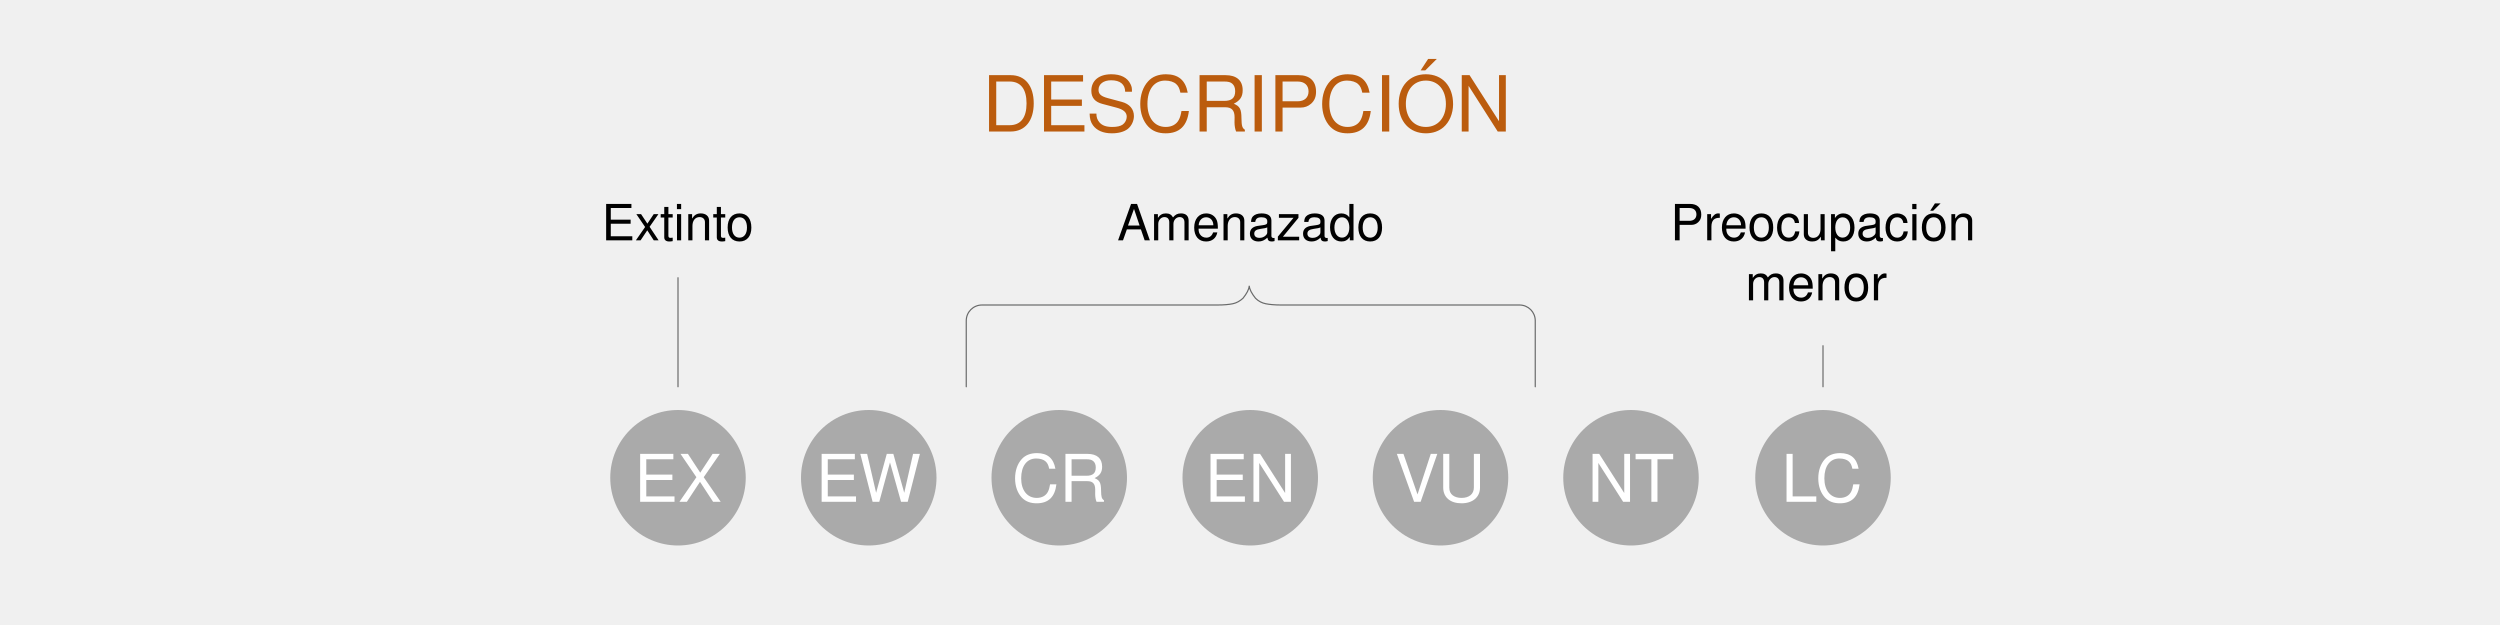
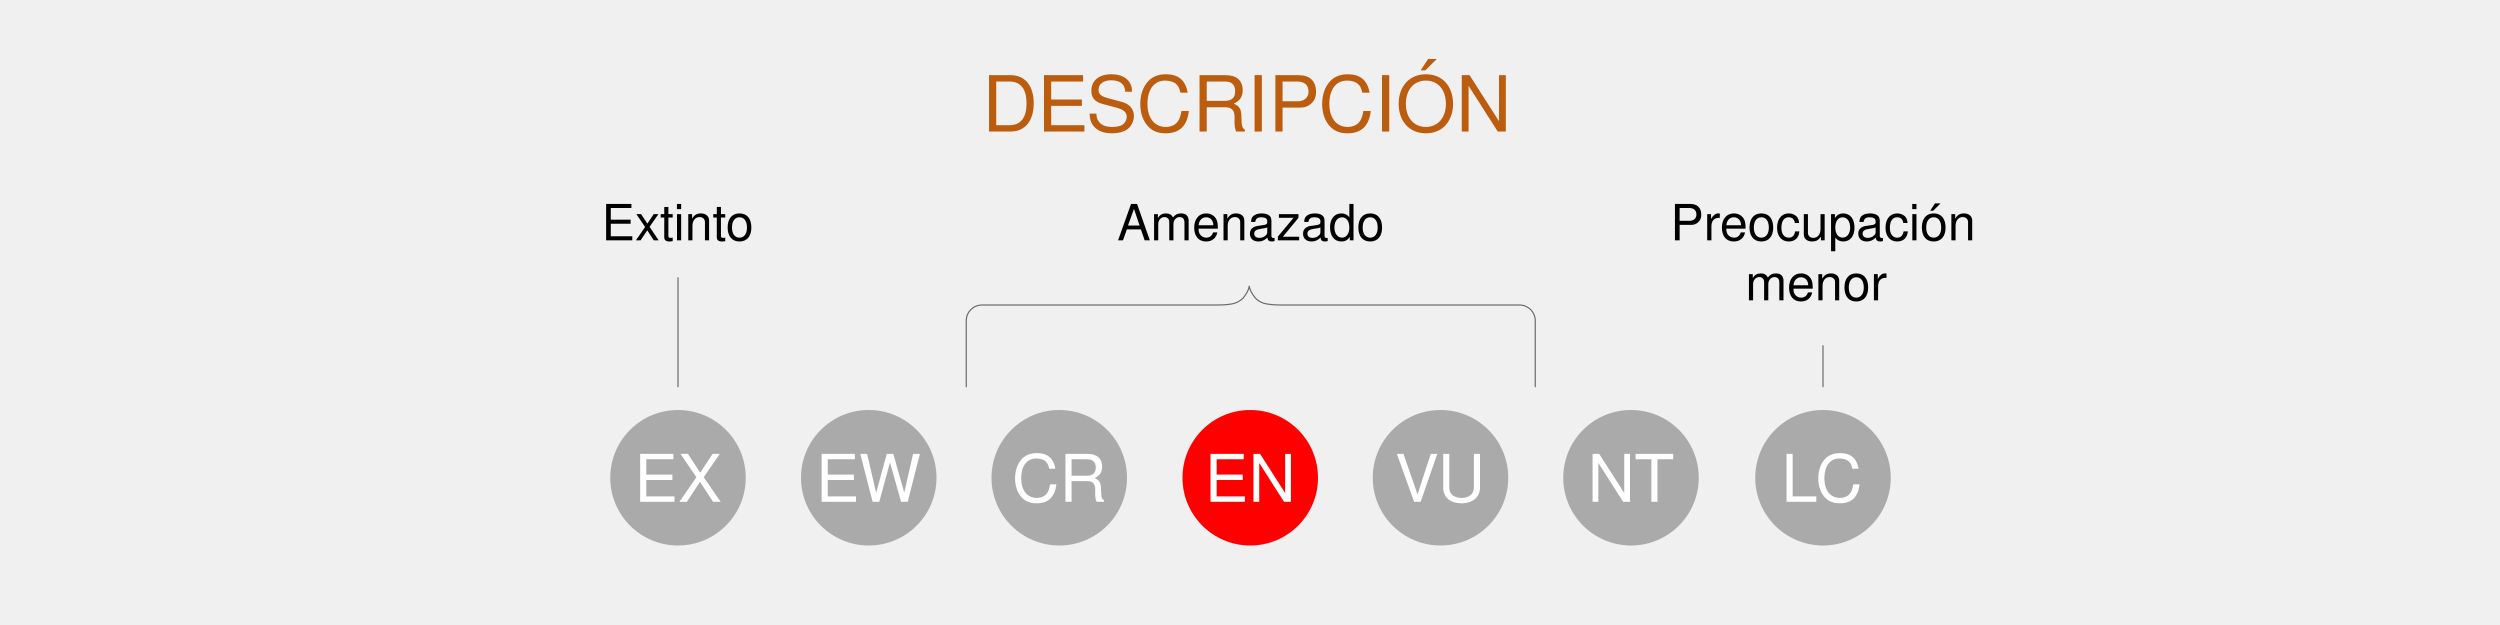
<svg xmlns="http://www.w3.org/2000/svg" version="1.1" id="Capa_1" x="0px" y="0px" viewBox="0 0 1000 250" style="enable-background:new 0 0 1000 250;" xml:space="preserve">
  <style type="text/css">
	.st0{fill:#AAAAAA;}
	.st1{fill:#FFFFFF;}
	.st2{font-family:'Helvetica';}
	.st3{font-size:26.284px;}
	.st4{enable-background:new    ;}
	.st5{font-size:20px;}
	.st6{fill:none;stroke:#686969;stroke-width:0.474;stroke-linecap:round;}
	.st7{fill:#BB5C0E;}
	.st8{font-size:30.922px;}
+ 	.st9{fill:#ff0000;}
</style>
  <g id="lc">
    <circle class="st0" cx="729.2" cy="191.1" r="27.1" />
    <text transform="matrix(1 0 0 1 712.5064 200.7115)" class="st1 st2 st3">LC</text>
  </g>
  <g id="nt">
    <circle class="st0" cx="652.4" cy="191.1" r="27.1" />
    <text transform="matrix(1 0 0 1 635.027 200.7115)" class="st1 st2 st3">NT</text>
  </g>
  <g id="vu">
    <circle class="st0" cx="576.2" cy="191.1" r="27.1" />
    <text transform="matrix(1 0 0 1 557.9618 200.7115)" class="st1 st2 st3">VU</text>
  </g>
  <g id="en">
-     <circle class="st0" cx="500.1" cy="191.1" r="27.1" />
+     <circle class="st9" cx="500.1" cy="191.1" r="27.1" />
    <text transform="matrix(1 0 0 1 481.8506 200.7115)" class="st1 st2 st3">EN</text>
  </g>
  <g id="cr">
    <circle class="st0" cx="423.7" cy="191.1" r="27.1" />
    <text transform="matrix(1 0 0 1 404.764 200.7115)" class="st1 st2 st3">CR</text>
  </g>
  <g id="ew">
    <circle class="st0" cx="347.5" cy="191.1" r="27.1" />
    <text transform="matrix(1 0 0 1 326.2961 200.7115)" class="st1 st2 st3">EW</text>
  </g>
  <g id="ex">
    <circle class="st0" cx="271.2" cy="191.1" r="27.1" />
    <text transform="matrix(1 0 0 1 253.6985 200.7115)" class="st1 st2 st3">EX</text>
  </g>
  <g>
    <text transform="matrix(1 0 0 1 668.1641 96.143)" class="st4">
      <tspan x="0" y="0" class="st2 st5">Preocupación </tspan>
      <tspan x="30" y="24" class="st2 st5">menor </tspan>
    </text>
    <line class="st6" x1="729.2" y1="138.3" x2="729.2" y2="154.7" />
  </g>
  <g>
    <path class="st6" d="M386.5,154.7v-26.4c0-3.5,2.8-6.3,6.3-6.3H487c2.6,0,4.6-0.2,6.1-0.5s2.9-1.1,4.1-2.2c1.5-1.9,2.4-3.5,2.5-5   c0.1,1.5,1,3.1,2.5,5c1.2,1.2,2.6,1.9,4.1,2.2c1.5,0.3,3.6,0.5,6.1,0.5h95.4c3.5,0,6.3,2.8,6.3,6.3v26.4" />
    <text transform="matrix(1 0 0 1 446.8811 96.143)" class="st2 st5">Amenazado</text>
  </g>
  <g>
    <line class="st6" x1="271.2" y1="111.1" x2="271.2" y2="154.7" />
    <text transform="matrix(1 0 0 1 240.6586 96.143)" class="st2 st5">Extinto</text>
  </g>
  <text transform="matrix(1 0 0 1 392.8677 52.61)" class="st7 st2 st8">DESCRIPCIÓN</text>
</svg>
